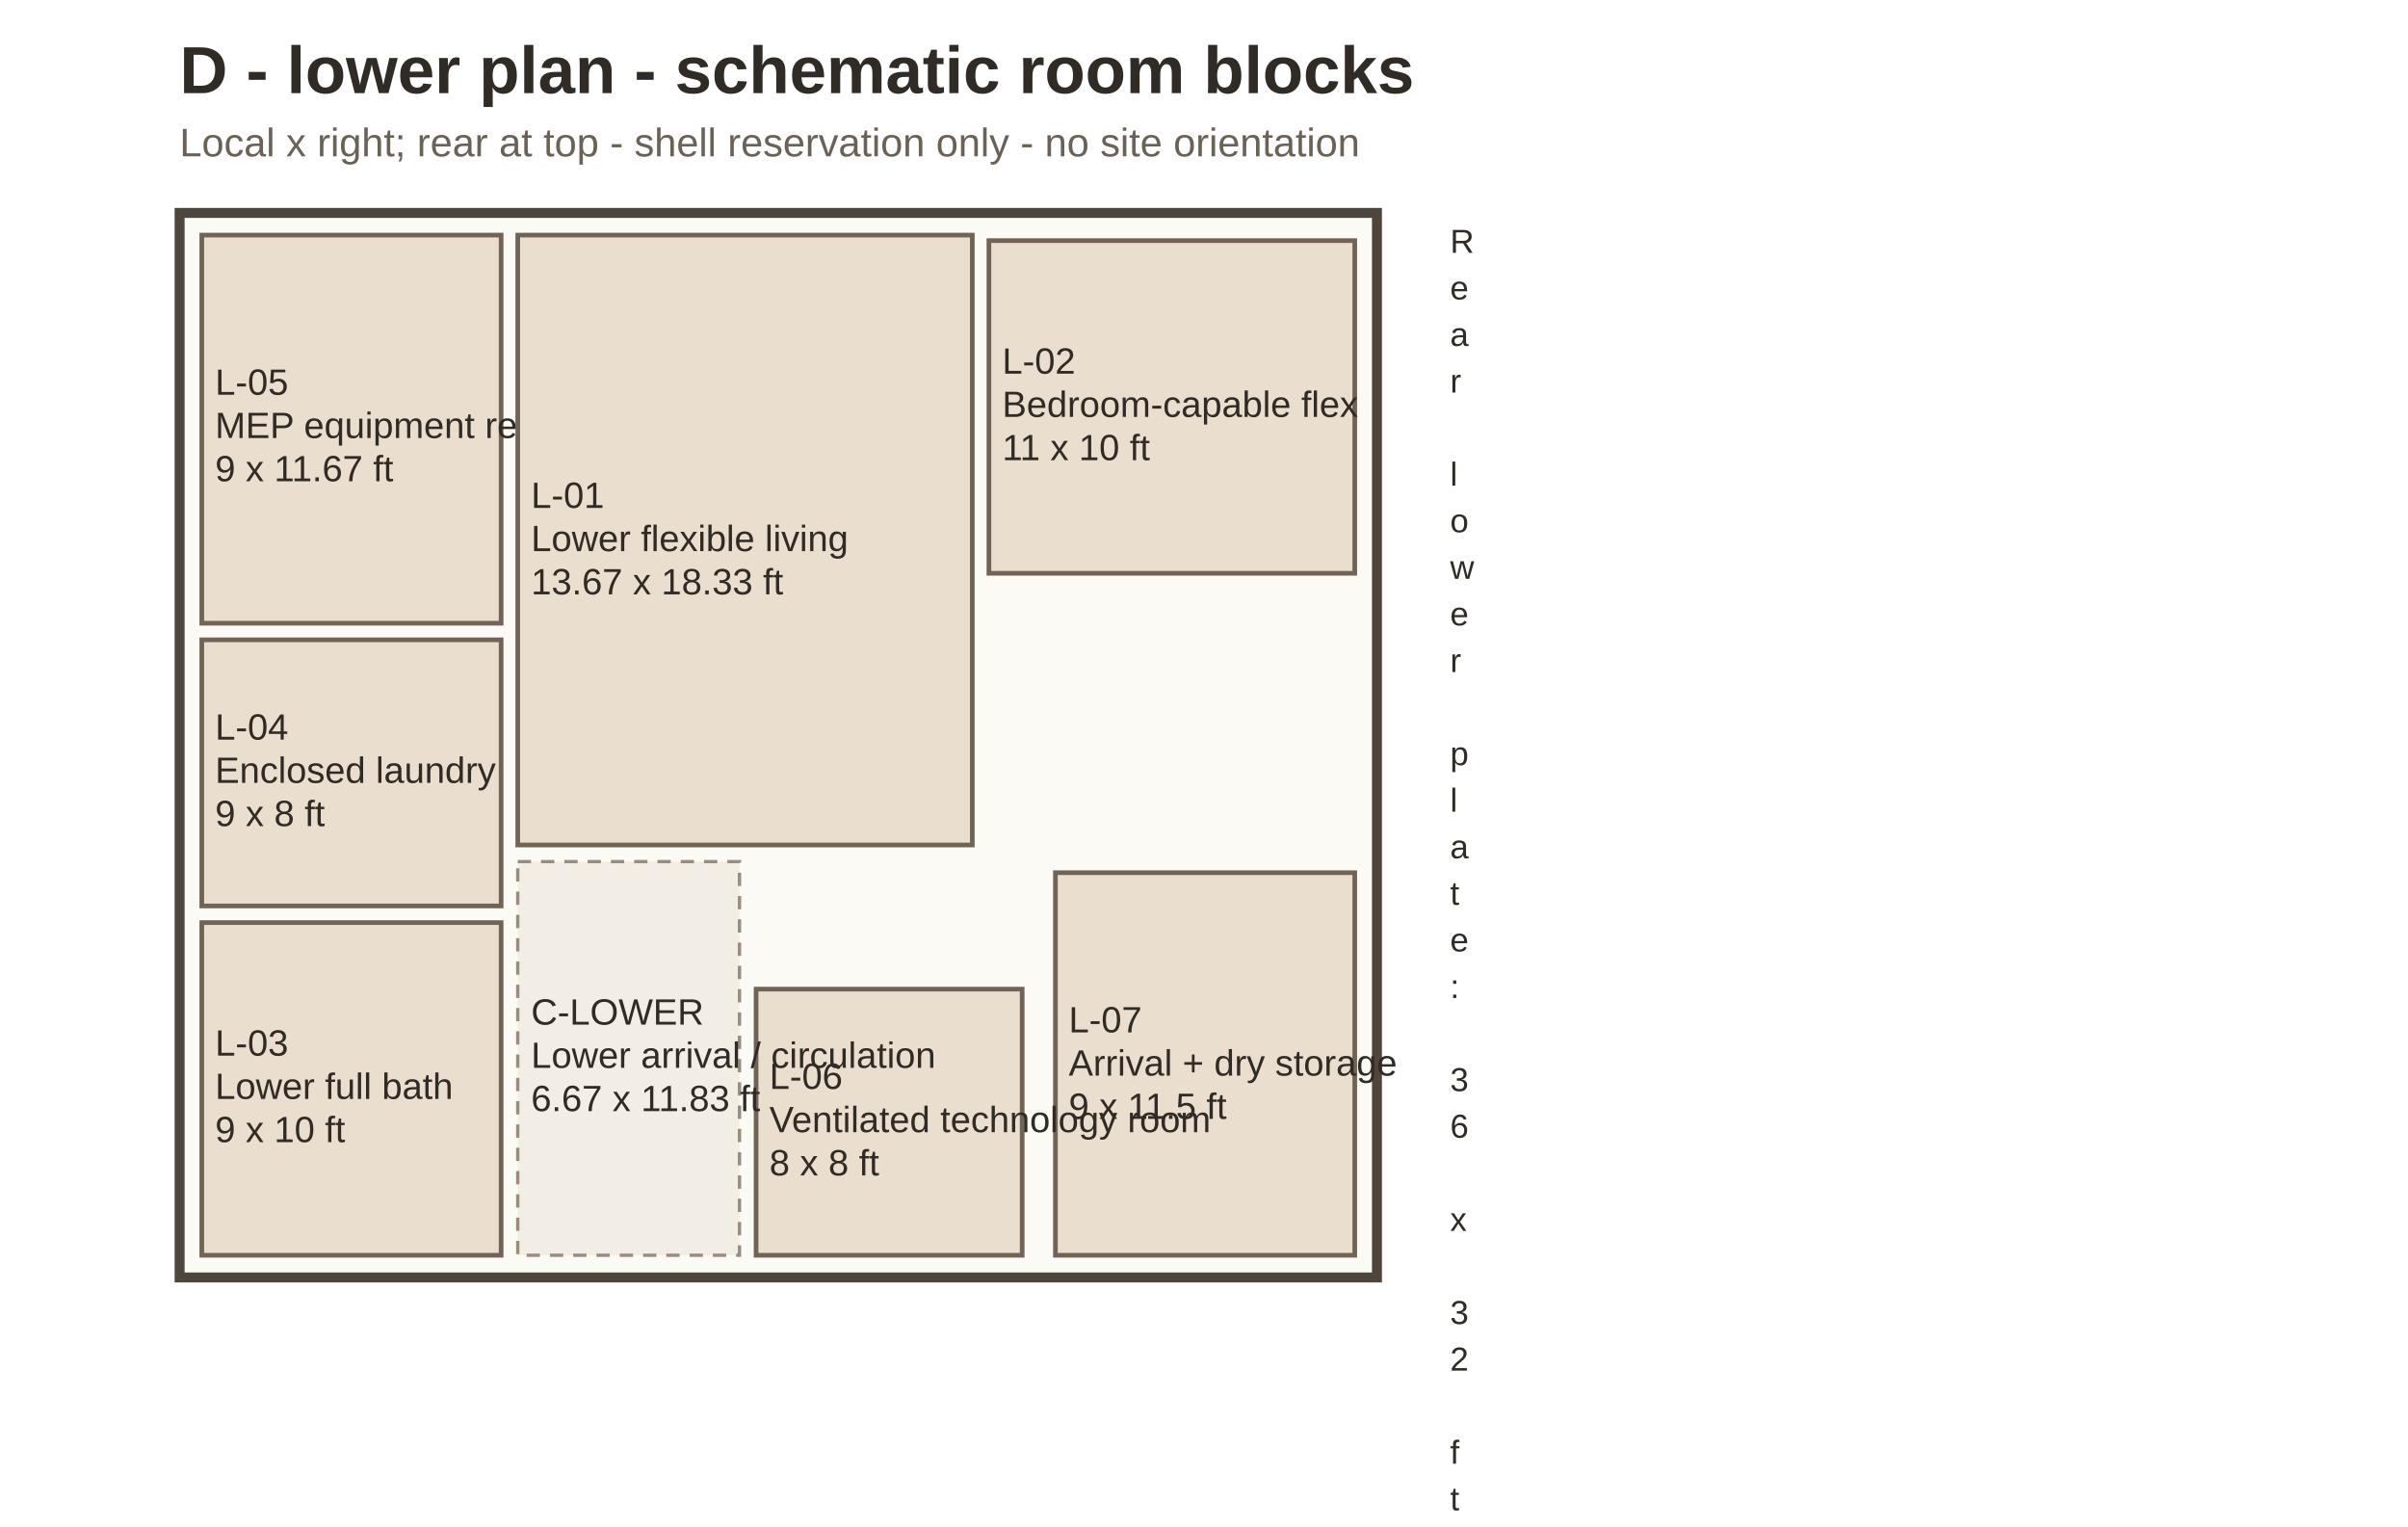
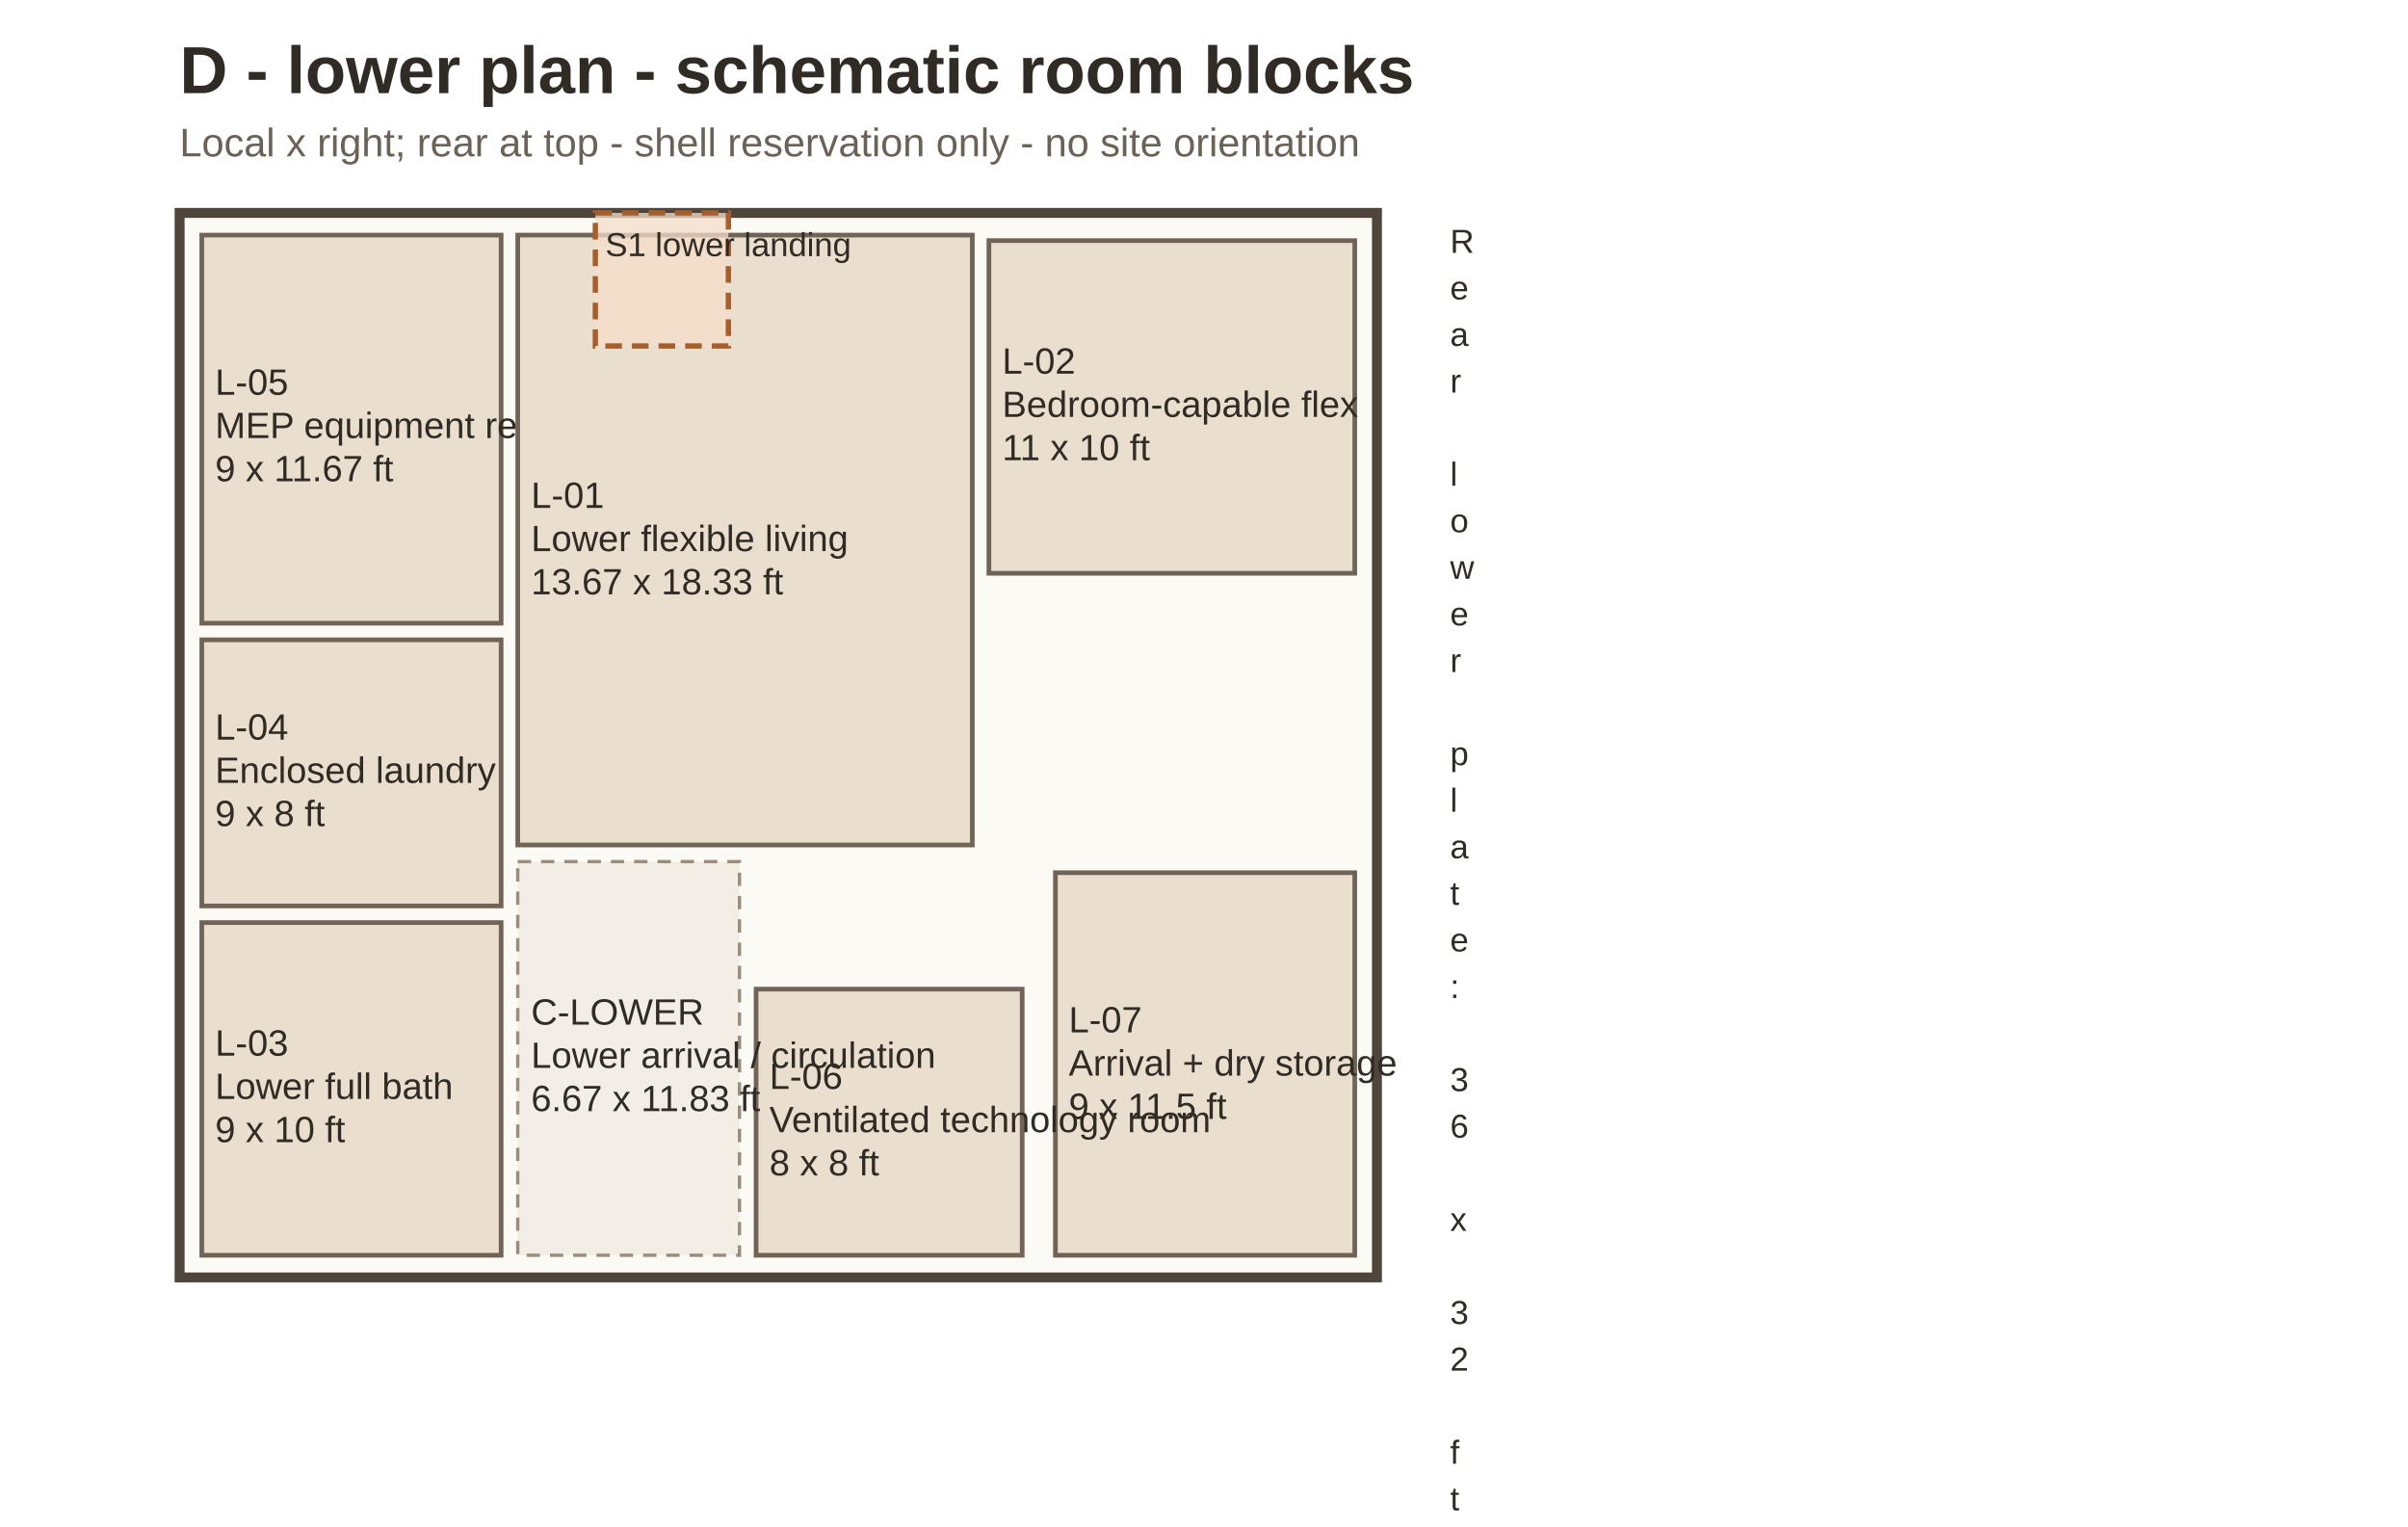
<svg xmlns="http://www.w3.org/2000/svg" width="724" height="459" viewBox="0 0 724 459">
-   <style>text{font-family:Arial,sans-serif;fill:#302b25}.title{font-size:20px;font-weight:bold}.label{font-size:11px}.small{font-size:10px}.shell{fill:#fcfaf5;stroke:#4e463d;stroke-width:3}.room{fill:#eadfce;stroke:#716456;stroke-width:1.4}.circulation{fill:#f3eee5;stroke:#9a8d7d;stroke-width:1;stroke-dasharray:4 3}.island{fill:#dce7db;stroke:#667963;stroke-width:1.6;stroke-dasharray:6 3}.header{font-size:12px;fill:#6b6257}</style>
+   <style>text{font-family:Arial,sans-serif;fill:#302b25}.title{font-size:20px;font-weight:bold}.label{font-size:11px}.small{font-size:10px}.shell{fill:#fcfaf5;stroke:#4e463d;stroke-width:3}.room{fill:#eadfce;stroke:#716456;stroke-width:1.4}.circulation{fill:#f3eee5;stroke:#9a8d7d;stroke-width:1;stroke-dasharray:4 3}.island{fill:#dce7db;stroke:#667963;stroke-width:1.6;stroke-dasharray:6 3}.core{fill:#f4ddc9;fill-opacity:.75;stroke:#a65f2b;stroke-width:1.6;stroke-dasharray:5 3}.header{font-size:12px;fill:#6b6257}</style>
  <text class="title" x="54" y="28">D - lower plan - schematic room blocks</text>
  <text class="header" x="54" y="47">Local x right; rear at top - shell reservation only - no site orientation</text>
  <rect class="shell" x="54" y="64" width="360" height="320" />
  <rect class="room" x="60.67" y="277.33" width="90" height="100" />
  <text class="label" x="64.67" y="317.33">L-03</text>
  <text class="label" x="64.67" y="330.33">Lower full bath</text>
  <text class="label" x="64.67" y="343.33">9 x 10 ft</text>
  <rect class="room" x="60.67" y="192.33" width="90" height="80" />
  <text class="label" x="64.67" y="222.33">L-04</text>
  <text class="label" x="64.67" y="235.33">Enclosed laundry</text>
  <text class="label" x="64.67" y="248.33">9 x 8 ft</text>
  <rect class="room" x="60.67" y="70.67" width="90" height="116.67" />
  <text class="label" x="64.67" y="118.67">L-05</text>
  <text class="label" x="64.67" y="131.67">MEP equipment reservation</text>
  <text class="label" x="64.67" y="144.67">9 x 11.67 ft</text>
  <rect class="room" x="317.33" y="262.33" width="90" height="115" />
  <text class="label" x="321.33" y="310.33">L-07</text>
  <text class="label" x="321.33" y="323.33">Arrival + dry storage</text>
  <text class="label" x="321.33" y="336.33">9 x 11.5 ft</text>
  <rect class="room" x="227.33" y="297.33" width="80" height="80" />
  <text class="label" x="231.33" y="327.33">L-06</text>
  <text class="label" x="231.33" y="340.33">Ventilated technology room</text>
  <text class="label" x="231.33" y="353.33">8 x 8 ft</text>
  <rect class="room" x="155.67" y="70.67" width="136.67" height="183.33" />
  <text class="label" x="159.67" y="152.67">L-01</text>
  <text class="label" x="159.67" y="165.67">Lower flexible living</text>
  <text class="label" x="159.67" y="178.67">13.67 x 18.33 ft</text>
  <rect class="circulation" x="155.67" y="259" width="66.67" height="118.33" />
  <text class="label" x="159.67" y="308">C-LOWER</text>
  <text class="label" x="159.67" y="321">Lower arrival / circulation</text>
  <text class="label" x="159.67" y="334">6.67 x 11.83 ft</text>
  <rect class="room" x="297.33" y="72.33" width="110" height="100" />
  <text class="label" x="301.33" y="112.33">L-02</text>
  <text class="label" x="301.33" y="125.33">Bedroom-capable flex</text>
  <text class="label" x="301.33" y="138.33">11 x 10 ft</text>
+   <rect class="core" x="179" y="64" width="40" height="40" />
+   <text class="small" x="182" y="77">S1 lower landing</text>
  <text class="small" x="436" y="76">R</text>
  <text class="small" x="436" y="90">e</text>
  <text class="small" x="436" y="104">a</text>
  <text class="small" x="436" y="118">r</text>
  <text class="small" x="436" y="132"> </text>
  <text class="small" x="436" y="146">l</text>
  <text class="small" x="436" y="160">o</text>
  <text class="small" x="436" y="174">w</text>
  <text class="small" x="436" y="188">e</text>
  <text class="small" x="436" y="202">r</text>
  <text class="small" x="436" y="216"> </text>
  <text class="small" x="436" y="230">p</text>
  <text class="small" x="436" y="244">l</text>
  <text class="small" x="436" y="258">a</text>
  <text class="small" x="436" y="272">t</text>
  <text class="small" x="436" y="286">e</text>
  <text class="small" x="436" y="300">:</text>
  <text class="small" x="436" y="314"> </text>
  <text class="small" x="436" y="328">3</text>
  <text class="small" x="436" y="342">6</text>
  <text class="small" x="436" y="356"> </text>
  <text class="small" x="436" y="370">x</text>
  <text class="small" x="436" y="384"> </text>
  <text class="small" x="436" y="398">3</text>
  <text class="small" x="436" y="412">2</text>
  <text class="small" x="436" y="426"> </text>
  <text class="small" x="436" y="440">f</text>
  <text class="small" x="436" y="454">t</text>
  <text class="small" x="436" y="468">.</text>
  <text class="small" x="436" y="482"> </text>
  <text class="small" x="436" y="496">L</text>
  <text class="small" x="436" y="510">o</text>
  <text class="small" x="436" y="524">w</text>
  <text class="small" x="436" y="538">e</text>
  <text class="small" x="436" y="552">r</text>
  <text class="small" x="436" y="566"> </text>
  <text class="small" x="436" y="580">L</text>
  <text class="small" x="436" y="594">-</text>
  <text class="small" x="436" y="608">0</text>
  <text class="small" x="436" y="622">2</text>
  <text class="small" x="436" y="636"> </text>
  <text class="small" x="436" y="650">i</text>
  <text class="small" x="436" y="664">s</text>
  <text class="small" x="436" y="678"> </text>
  <text class="small" x="436" y="692">t</text>
  <text class="small" x="436" y="706">h</text>
  <text class="small" x="436" y="720">e</text>
  <text class="small" x="436" y="734"> </text>
  <text class="small" x="436" y="748">A</text>
  <text class="small" x="436" y="762">-</text>
  <text class="small" x="436" y="776">s</text>
  <text class="small" x="436" y="790">t</text>
  <text class="small" x="436" y="804">r</text>
  <text class="small" x="436" y="818">a</text>
  <text class="small" x="436" y="832">t</text>
  <text class="small" x="436" y="846">e</text>
  <text class="small" x="436" y="860">g</text>
  <text class="small" x="436" y="874">y</text>
  <text class="small" x="436" y="888"> </text>
  <text class="small" x="436" y="902">b</text>
  <text class="small" x="436" y="916">l</text>
  <text class="small" x="436" y="930">o</text>
  <text class="small" x="436" y="944">c</text>
  <text class="small" x="436" y="958">k</text>
  <text class="small" x="436" y="972">.</text>
-   <text class="small" x="436" y="994">L</text>
-   <text class="small" x="436" y="1008">-</text>
-   <text class="small" x="436" y="1022">0</text>
-   <text class="small" x="436" y="1036">6</text>
-   <text class="small" x="436" y="1050"> </text>
-   <text class="small" x="436" y="1064">m</text>
-   <text class="small" x="436" y="1078">o</text>
-   <text class="small" x="436" y="1092">v</text>
-   <text class="small" x="436" y="1106">e</text>
-   <text class="small" x="436" y="1120">d</text>
-   <text class="small" x="436" y="1134"> </text>
-   <text class="small" x="436" y="1148">o</text>
-   <text class="small" x="436" y="1162">u</text>
-   <text class="small" x="436" y="1176">t</text>
-   <text class="small" x="436" y="1190">s</text>
-   <text class="small" x="436" y="1204">i</text>
-   <text class="small" x="436" y="1218">d</text>
-   <text class="small" x="436" y="1232">e</text>
-   <text class="small" x="436" y="1246"> </text>
+   <text class="small" x="436" y="994">S</text>
+   <text class="small" x="436" y="1008">1</text>
+   <text class="small" x="436" y="1022"> </text>
+   <text class="small" x="436" y="1036">l</text>
+   <text class="small" x="436" y="1050">o</text>
+   <text class="small" x="436" y="1064">w</text>
+   <text class="small" x="436" y="1078">e</text>
+   <text class="small" x="436" y="1092">r</text>
+   <text class="small" x="436" y="1106"> </text>
+   <text class="small" x="436" y="1120">l</text>
+   <text class="small" x="436" y="1134">a</text>
+   <text class="small" x="436" y="1148">n</text>
+   <text class="small" x="436" y="1162">d</text>
+   <text class="small" x="436" y="1176">i</text>
+   <text class="small" x="436" y="1190">n</text>
+   <text class="small" x="436" y="1204">g</text>
+   <text class="small" x="436" y="1218"> </text>
+   <text class="small" x="436" y="1232">t</text>
+   <text class="small" x="436" y="1246">o</text>
  <text class="small" x="436" y="1260">u</text>
-   <text class="small" x="436" y="1274">p</text>
-   <text class="small" x="436" y="1288">p</text>
+   <text class="small" x="436" y="1274">c</text>
+   <text class="small" x="436" y="1288">h</text>
  <text class="small" x="436" y="1302">e</text>
-   <text class="small" x="436" y="1316">r</text>
+   <text class="small" x="436" y="1316">s</text>
  <text class="small" x="436" y="1330"> </text>
-   <text class="small" x="436" y="1344">U</text>
-   <text class="small" x="436" y="1358">-</text>
-   <text class="small" x="436" y="1372">0</text>
-   <text class="small" x="436" y="1386">6</text>
-   <text class="small" x="436" y="1400"> </text>
-   <text class="small" x="436" y="1414">p</text>
-   <text class="small" x="436" y="1428">r</text>
-   <text class="small" x="436" y="1442">o</text>
-   <text class="small" x="436" y="1456">j</text>
-   <text class="small" x="436" y="1470">e</text>
-   <text class="small" x="436" y="1484">c</text>
-   <text class="small" x="436" y="1498">t</text>
-   <text class="small" x="436" y="1512">i</text>
-   <text class="small" x="436" y="1526">o</text>
-   <text class="small" x="436" y="1540">n</text>
-   <text class="small" x="436" y="1554">;</text>
+   <text class="small" x="436" y="1344">t</text>
+   <text class="small" x="436" y="1358">h</text>
+   <text class="small" x="436" y="1372">e</text>
+   <text class="small" x="436" y="1386"> </text>
+   <text class="small" x="436" y="1400">s</text>
+   <text class="small" x="436" y="1414">h</text>
+   <text class="small" x="436" y="1428">a</text>
+   <text class="small" x="436" y="1442">r</text>
+   <text class="small" x="436" y="1456">e</text>
+   <text class="small" x="436" y="1470">d</text>
+   <text class="small" x="436" y="1484"> </text>
+   <text class="small" x="436" y="1498">s</text>
+   <text class="small" x="436" y="1512">h</text>
+   <text class="small" x="436" y="1526">e</text>
+   <text class="small" x="436" y="1540">l</text>
+   <text class="small" x="436" y="1554">l</text>
  <text class="small" x="436" y="1568"> </text>
-   <text class="small" x="436" y="1582">o</text>
-   <text class="small" x="436" y="1596">v</text>
-   <text class="small" x="436" y="1610">e</text>
-   <text class="small" x="436" y="1624">r</text>
-   <text class="small" x="436" y="1638">l</text>
-   <text class="small" x="436" y="1652">a</text>
-   <text class="small" x="436" y="1666">p</text>
-   <text class="small" x="436" y="1680"> </text>
-   <text class="small" x="436" y="1694">=</text>
-   <text class="small" x="436" y="1708"> </text>
-   <text class="small" x="436" y="1722">0</text>
-   <text class="small" x="436" y="1736"> </text>
-   <text class="small" x="436" y="1750">s</text>
-   <text class="small" x="436" y="1764">f</text>
-   <text class="small" x="436" y="1778">.</text>
-   <text class="small" x="436" y="1800">L</text>
-   <text class="small" x="436" y="1814">-</text>
-   <text class="small" x="436" y="1828">0</text>
-   <text class="small" x="436" y="1842">2</text>
-   <text class="small" x="436" y="1856">/</text>
-   <text class="small" x="436" y="1870">U</text>
-   <text class="small" x="436" y="1884">-</text>
-   <text class="small" x="436" y="1898">0</text>
-   <text class="small" x="436" y="1912">6</text>
-   <text class="small" x="436" y="1926"> </text>
-   <text class="small" x="436" y="1940">p</text>
-   <text class="small" x="436" y="1954">r</text>
-   <text class="small" x="436" y="1968">o</text>
-   <text class="small" x="436" y="1982">j</text>
-   <text class="small" x="436" y="1996">e</text>
-   <text class="small" x="436" y="2010">c</text>
-   <text class="small" x="436" y="2024">t</text>
-   <text class="small" x="436" y="2038">e</text>
-   <text class="small" x="436" y="2052">d</text>
-   <text class="small" x="436" y="2066"> </text>
-   <text class="small" x="436" y="2080">o</text>
-   <text class="small" x="436" y="2094">v</text>
-   <text class="small" x="436" y="2108">e</text>
-   <text class="small" x="436" y="2122">r</text>
-   <text class="small" x="436" y="2136">l</text>
-   <text class="small" x="436" y="2150">a</text>
-   <text class="small" x="436" y="2164">p</text>
-   <text class="small" x="436" y="2178"> </text>
-   <text class="small" x="436" y="2192">=</text>
-   <text class="small" x="436" y="2206"> </text>
-   <text class="small" x="436" y="2220">0</text>
-   <text class="small" x="436" y="2234"> </text>
-   <text class="small" x="436" y="2248">s</text>
-   <text class="small" x="436" y="2262">f</text>
+   <text class="small" x="436" y="1582">e</text>
+   <text class="small" x="436" y="1596">d</text>
+   <text class="small" x="436" y="1610">g</text>
+   <text class="small" x="436" y="1624">e</text>
+   <text class="small" x="436" y="1638">;</text>
+   <text class="small" x="436" y="1652"> </text>
+   <text class="small" x="436" y="1666">o</text>
+   <text class="small" x="436" y="1680">p</text>
+   <text class="small" x="436" y="1694">e</text>
+   <text class="small" x="436" y="1708">n</text>
+   <text class="small" x="436" y="1722">i</text>
+   <text class="small" x="436" y="1736">n</text>
+   <text class="small" x="436" y="1750">g</text>
+   <text class="small" x="436" y="1764"> </text>
+   <text class="small" x="436" y="1778">o</text>
+   <text class="small" x="436" y="1792">f</text>
+   <text class="small" x="436" y="1806">f</text>
+   <text class="small" x="436" y="1820">s</text>
+   <text class="small" x="436" y="1834">e</text>
+   <text class="small" x="436" y="1848">t</text>
+   <text class="small" x="436" y="1862"> </text>
+   <text class="small" x="436" y="1876">i</text>
+   <text class="small" x="436" y="1890">s</text>
+   <text class="small" x="436" y="1904"> </text>
+   <text class="small" x="436" y="1918">a</text>
+   <text class="small" x="436" y="1932"> </text>
+   <text class="small" x="436" y="1946">n</text>
+   <text class="small" x="436" y="1960">a</text>
+   <text class="small" x="436" y="1974">t</text>
+   <text class="small" x="436" y="1988">i</text>
+   <text class="small" x="436" y="2002">v</text>
+   <text class="small" x="436" y="2016">e</text>
+   <text class="small" x="436" y="2030"> </text>
+   <text class="small" x="436" y="2044">r</text>
+   <text class="small" x="436" y="2058">e</text>
+   <text class="small" x="436" y="2072">v</text>
+   <text class="small" x="436" y="2086">i</text>
+   <text class="small" x="436" y="2100">e</text>
+   <text class="small" x="436" y="2114">w</text>
+   <text class="small" x="436" y="2128"> </text>
+   <text class="small" x="436" y="2142">i</text>
+   <text class="small" x="436" y="2156">t</text>
+   <text class="small" x="436" y="2170">e</text>
+   <text class="small" x="436" y="2184">m</text>
+   <text class="small" x="436" y="2198">.</text>
+   <text class="small" x="436" y="2220">L</text>
+   <text class="small" x="436" y="2234">-</text>
+   <text class="small" x="436" y="2248">0</text>
+   <text class="small" x="436" y="2262">6</text>
  <text class="small" x="436" y="2276"> </text>
-   <text class="small" x="436" y="2290">a</text>
-   <text class="small" x="436" y="2304">f</text>
-   <text class="small" x="436" y="2318">t</text>
+   <text class="small" x="436" y="2290">m</text>
+   <text class="small" x="436" y="2304">o</text>
+   <text class="small" x="436" y="2318">v</text>
  <text class="small" x="436" y="2332">e</text>
-   <text class="small" x="436" y="2346">r</text>
+   <text class="small" x="436" y="2346">d</text>
  <text class="small" x="436" y="2360"> </text>
-   <text class="small" x="436" y="2374">t</text>
-   <text class="small" x="436" y="2388">h</text>
-   <text class="small" x="436" y="2402">e</text>
-   <text class="small" x="436" y="2416"> </text>
-   <text class="small" x="436" y="2430">u</text>
-   <text class="small" x="436" y="2444">p</text>
-   <text class="small" x="436" y="2458">p</text>
-   <text class="small" x="436" y="2472">e</text>
-   <text class="small" x="436" y="2486">r</text>
-   <text class="small" x="436" y="2500">-</text>
-   <text class="small" x="436" y="2514">r</text>
-   <text class="small" x="436" y="2528">o</text>
-   <text class="small" x="436" y="2542">o</text>
-   <text class="small" x="436" y="2556">m</text>
-   <text class="small" x="436" y="2570"> </text>
-   <text class="small" x="436" y="2584">a</text>
-   <text class="small" x="436" y="2598">d</text>
-   <text class="small" x="436" y="2612">j</text>
-   <text class="small" x="436" y="2626">u</text>
-   <text class="small" x="436" y="2640">s</text>
-   <text class="small" x="436" y="2654">t</text>
-   <text class="small" x="436" y="2668">m</text>
-   <text class="small" x="436" y="2682">e</text>
-   <text class="small" x="436" y="2696">n</text>
-   <text class="small" x="436" y="2710">t</text>
-   <text class="small" x="436" y="2724">.</text>
-   <text class="small" x="436" y="2746">S</text>
-   <text class="small" x="436" y="2760">e</text>
-   <text class="small" x="436" y="2774">c</text>
-   <text class="small" x="436" y="2788">u</text>
-   <text class="small" x="436" y="2802">r</text>
-   <text class="small" x="436" y="2816">e</text>
-   <text class="small" x="436" y="2830"> </text>
-   <text class="small" x="436" y="2844">s</text>
-   <text class="small" x="436" y="2858">t</text>
-   <text class="small" x="436" y="2872">o</text>
-   <text class="small" x="436" y="2886">r</text>
-   <text class="small" x="436" y="2900">a</text>
-   <text class="small" x="436" y="2914">g</text>
-   <text class="small" x="436" y="2928">e</text>
-   <text class="small" x="436" y="2942"> </text>
-   <text class="small" x="436" y="2956">i</text>
-   <text class="small" x="436" y="2970">s</text>
-   <text class="small" x="436" y="2984"> </text>
-   <text class="small" x="436" y="2998">n</text>
-   <text class="small" x="436" y="3012">o</text>
-   <text class="small" x="436" y="3026">t</text>
-   <text class="small" x="436" y="3040"> </text>
-   <text class="small" x="436" y="3054">l</text>
-   <text class="small" x="436" y="3068">o</text>
-   <text class="small" x="436" y="3082">c</text>
-   <text class="small" x="436" y="3096">a</text>
-   <text class="small" x="436" y="3110">t</text>
-   <text class="small" x="436" y="3124">e</text>
-   <text class="small" x="436" y="3138">d</text>
-   <text class="small" x="436" y="3152"> </text>
-   <text class="small" x="436" y="3166">i</text>
-   <text class="small" x="436" y="3180">n</text>
-   <text class="small" x="436" y="3194"> </text>
-   <text class="small" x="436" y="3208">t</text>
-   <text class="small" x="436" y="3222">h</text>
+   <text class="small" x="436" y="2374">o</text>
+   <text class="small" x="436" y="2388">u</text>
+   <text class="small" x="436" y="2402">t</text>
+   <text class="small" x="436" y="2416">s</text>
+   <text class="small" x="436" y="2430">i</text>
+   <text class="small" x="436" y="2444">d</text>
+   <text class="small" x="436" y="2458">e</text>
+   <text class="small" x="436" y="2472"> </text>
+   <text class="small" x="436" y="2486">u</text>
+   <text class="small" x="436" y="2500">p</text>
+   <text class="small" x="436" y="2514">p</text>
+   <text class="small" x="436" y="2528">e</text>
+   <text class="small" x="436" y="2542">r</text>
+   <text class="small" x="436" y="2556"> </text>
+   <text class="small" x="436" y="2570">U</text>
+   <text class="small" x="436" y="2584">-</text>
+   <text class="small" x="436" y="2598">0</text>
+   <text class="small" x="436" y="2612">6</text>
+   <text class="small" x="436" y="2626"> </text>
+   <text class="small" x="436" y="2640">p</text>
+   <text class="small" x="436" y="2654">r</text>
+   <text class="small" x="436" y="2668">o</text>
+   <text class="small" x="436" y="2682">j</text>
+   <text class="small" x="436" y="2696">e</text>
+   <text class="small" x="436" y="2710">c</text>
+   <text class="small" x="436" y="2724">t</text>
+   <text class="small" x="436" y="2738">i</text>
+   <text class="small" x="436" y="2752">o</text>
+   <text class="small" x="436" y="2766">n</text>
+   <text class="small" x="436" y="2780">;</text>
+   <text class="small" x="436" y="2794"> </text>
+   <text class="small" x="436" y="2808">o</text>
+   <text class="small" x="436" y="2822">v</text>
+   <text class="small" x="436" y="2836">e</text>
+   <text class="small" x="436" y="2850">r</text>
+   <text class="small" x="436" y="2864">l</text>
+   <text class="small" x="436" y="2878">a</text>
+   <text class="small" x="436" y="2892">p</text>
+   <text class="small" x="436" y="2906"> </text>
+   <text class="small" x="436" y="2920">=</text>
+   <text class="small" x="436" y="2934"> </text>
+   <text class="small" x="436" y="2948">0</text>
+   <text class="small" x="436" y="2962"> </text>
+   <text class="small" x="436" y="2976">s</text>
+   <text class="small" x="436" y="2990">f</text>
+   <text class="small" x="436" y="3004">.</text>
+   <text class="small" x="436" y="3026">S</text>
+   <text class="small" x="436" y="3040">e</text>
+   <text class="small" x="436" y="3054">c</text>
+   <text class="small" x="436" y="3068">u</text>
+   <text class="small" x="436" y="3082">r</text>
+   <text class="small" x="436" y="3096">e</text>
+   <text class="small" x="436" y="3110"> </text>
+   <text class="small" x="436" y="3124">s</text>
+   <text class="small" x="436" y="3138">t</text>
+   <text class="small" x="436" y="3152">o</text>
+   <text class="small" x="436" y="3166">r</text>
+   <text class="small" x="436" y="3180">a</text>
+   <text class="small" x="436" y="3194">g</text>
+   <text class="small" x="436" y="3208">e</text>
+   <text class="small" x="436" y="3222"> </text>
  <text class="small" x="436" y="3236">i</text>
  <text class="small" x="436" y="3250">s</text>
  <text class="small" x="436" y="3264"> </text>
-   <text class="small" x="436" y="3278">s</text>
-   <text class="small" x="436" y="3292">t</text>
-   <text class="small" x="436" y="3306">u</text>
-   <text class="small" x="436" y="3320">d</text>
-   <text class="small" x="436" y="3334">y</text>
-   <text class="small" x="436" y="3348">.</text>
+   <text class="small" x="436" y="3278">n</text>
+   <text class="small" x="436" y="3292">o</text>
+   <text class="small" x="436" y="3306">t</text>
+   <text class="small" x="436" y="3320"> </text>
+   <text class="small" x="436" y="3334">l</text>
+   <text class="small" x="436" y="3348">o</text>
+   <text class="small" x="436" y="3362">c</text>
+   <text class="small" x="436" y="3376">a</text>
+   <text class="small" x="436" y="3390">t</text>
+   <text class="small" x="436" y="3404">e</text>
+   <text class="small" x="436" y="3418">d</text>
+   <text class="small" x="436" y="3432"> </text>
+   <text class="small" x="436" y="3446">i</text>
+   <text class="small" x="436" y="3460">n</text>
+   <text class="small" x="436" y="3474"> </text>
+   <text class="small" x="436" y="3488">t</text>
+   <text class="small" x="436" y="3502">h</text>
+   <text class="small" x="436" y="3516">i</text>
+   <text class="small" x="436" y="3530">s</text>
+   <text class="small" x="436" y="3544"> </text>
+   <text class="small" x="436" y="3558">s</text>
+   <text class="small" x="436" y="3572">t</text>
+   <text class="small" x="436" y="3586">u</text>
+   <text class="small" x="436" y="3600">d</text>
+   <text class="small" x="436" y="3614">y</text>
+   <text class="small" x="436" y="3628">.</text>
</svg>
